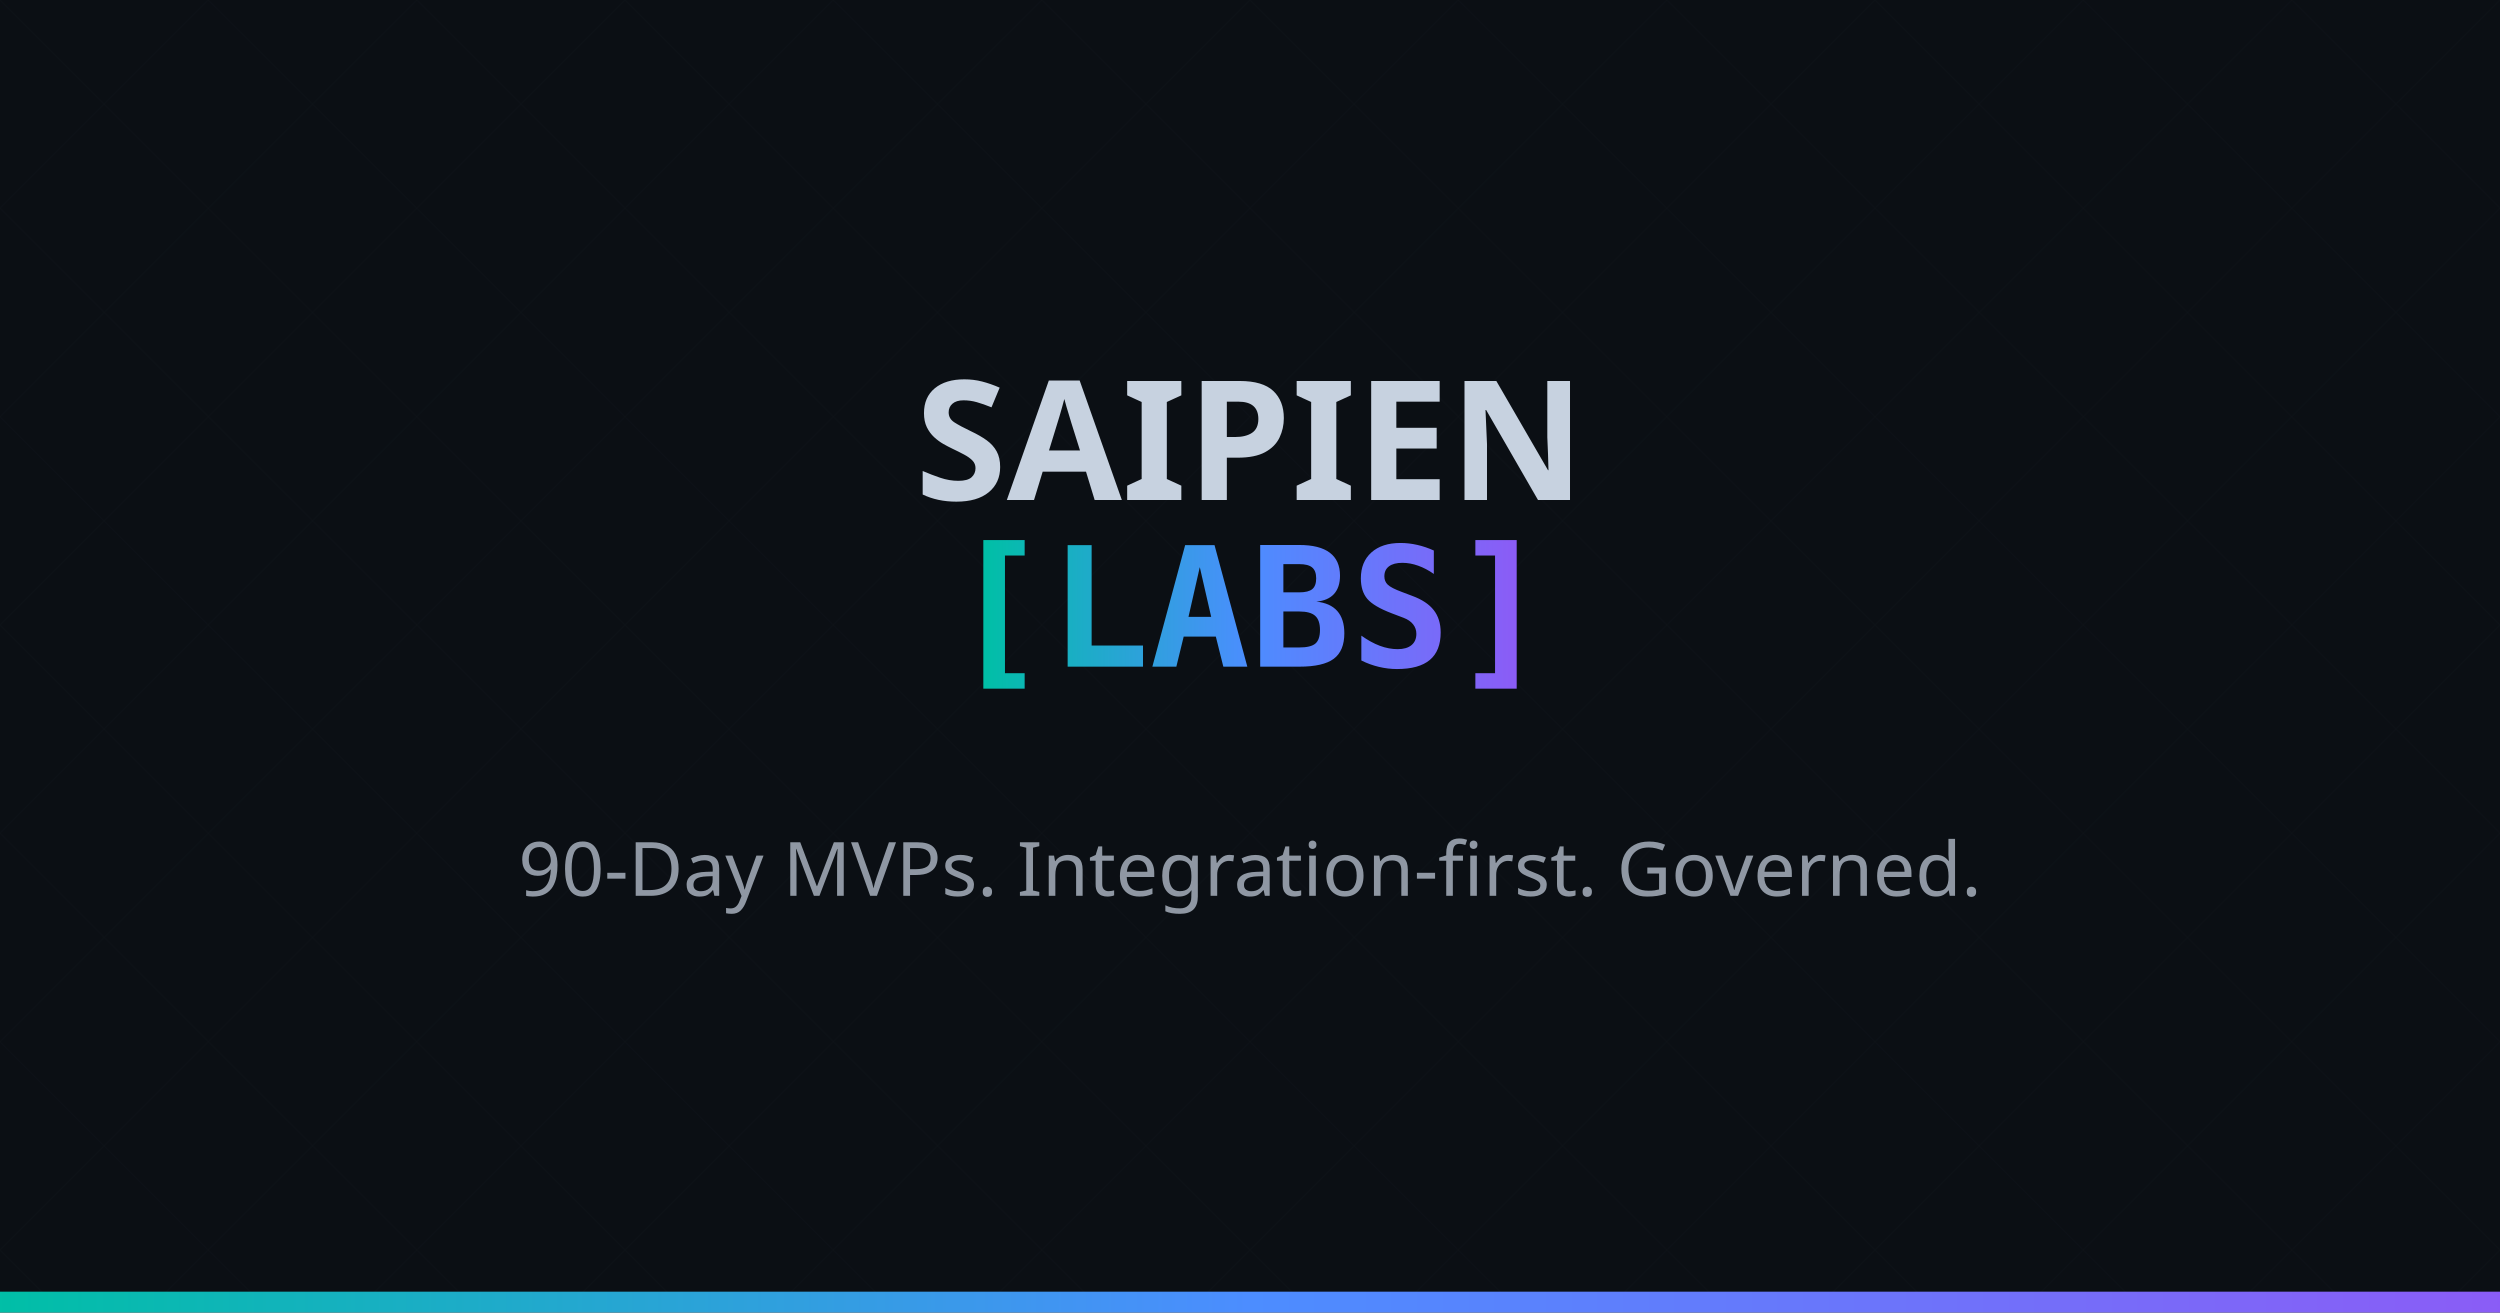
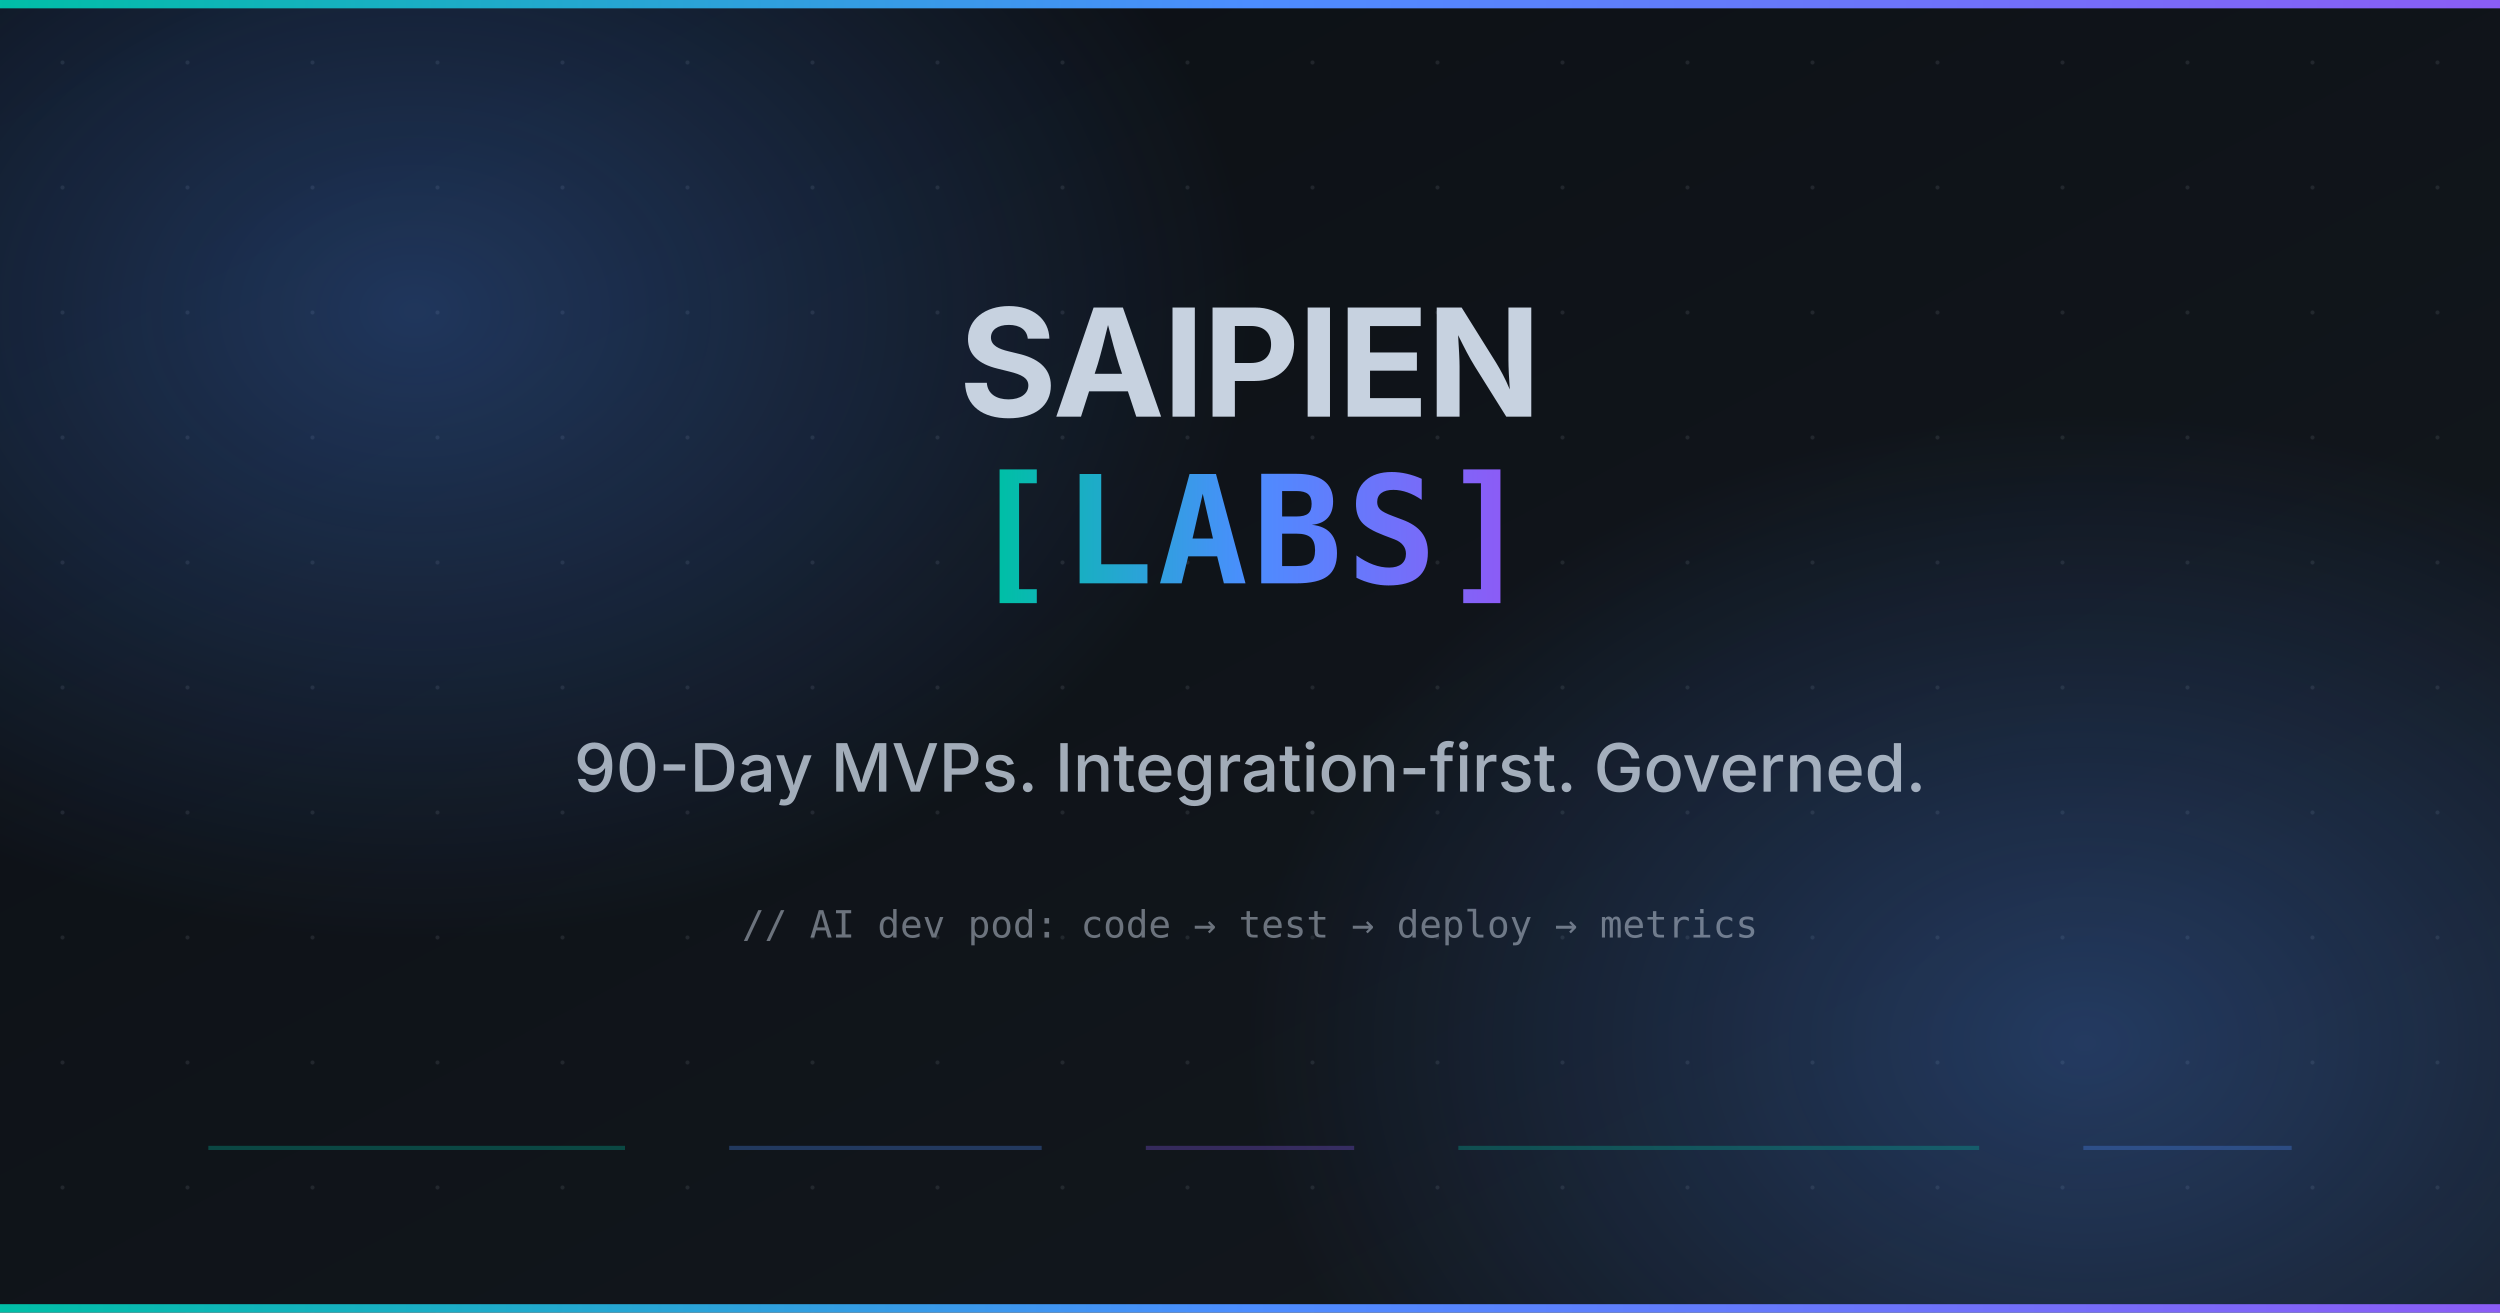
<svg xmlns="http://www.w3.org/2000/svg" width="1200" height="630" viewBox="0 0 1200 630" fill="none">
-   <rect width="1200" height="630" fill="#0B0F14" />
  <defs>
-     <pattern id="lattice" x="0" y="0" width="100" height="100" patternUnits="userSpaceOnUse">
-       <path d="M 0 0 L 100 100 M 100 0 L 0 100" stroke="rgba(199,210,224,0.05)" stroke-width="0.5" fill="none" />
-     </pattern>
+     <linearGradient id="bg-gradient" x1="0%" y1="0%" x2="100%" y2="100%">
+       <stop offset="0%" style="stop-color:#0B0F14;stop-opacity:1" />
+       <stop offset="100%" style="stop-color:#14191F;stop-opacity:1" />
+     </linearGradient>
    <linearGradient id="aurora" x1="0%" y1="0%" x2="100%" y2="0%">
      <stop offset="0%" style="stop-color:#00BFA6;stop-opacity:1" />
      <stop offset="50%" style="stop-color:#4C8DFF;stop-opacity:1" />
      <stop offset="100%" style="stop-color:#8B5CF6;stop-opacity:1" />
    </linearGradient>
+     <radialGradient id="glow" cx="50%" cy="50%" r="50%">
+       <stop offset="0%" style="stop-color:#4C8DFF;stop-opacity:0.3" />
+       <stop offset="100%" style="stop-color:#4C8DFF;stop-opacity:0" />
+     </radialGradient>
+     <pattern id="grid" x="0" y="0" width="60" height="60" patternUnits="userSpaceOnUse">
+       <circle cx="30" cy="30" r="1" fill="#C7D2E0" opacity="0.1" />
+     </pattern>
  </defs>
-   <rect width="1200" height="630" fill="url(#lattice)" opacity="0.3" />
-   <text x="600" y="240" font-family="sans-serif" font-size="80" font-weight="600" text-anchor="middle" fill="#C7D2E0">SAIPIEN</text>
-   <text x="600" y="320" font-family="monospace" font-size="80" font-weight="600" text-anchor="middle" fill="url(#aurora)">[LABS]</text>
-   <text x="600" y="430" font-family="sans-serif" font-size="36" text-anchor="middle" fill="#C7D2E0" opacity="0.7">90-Day MVPs. Integration-first. Governed.</text>
-   <rect x="0" y="620" width="1200" height="10" fill="url(#aurora)" />
+   <rect width="1200" height="630" fill="url(#bg-gradient)" />
+   <rect width="1200" height="630" fill="url(#grid)" />
+   <ellipse cx="200" cy="150" rx="400" ry="300" fill="url(#glow)" />
+   <ellipse cx="1000" cy="500" rx="400" ry="300" fill="url(#glow)" />
+   <rect x="0" y="0" width="1200" height="4" fill="url(#aurora)" />
+   <g transform="translate(600, 200)">
+     <text x="0" y="0" font-family="Inter, system-ui, sans-serif" font-size="72" font-weight="700" text-anchor="middle" fill="#C7D2E0" letter-spacing="-1">
+       SAIPIEN
+     </text>
+     <text x="0" y="80" font-family="JetBrains Mono, monospace" font-size="72" font-weight="700" text-anchor="middle" fill="url(#aurora)" letter-spacing="2">
+       [LABS]
+     </text>
+   </g>
+   <text x="600" y="380" font-family="Inter, system-ui, sans-serif" font-size="32" font-weight="500" text-anchor="middle" fill="#C7D2E0" opacity="0.8">
+     90-Day MVPs. Integration-first. Governed.
+   </text>
+   <text x="600" y="450" font-family="JetBrains Mono, monospace" font-size="18" text-anchor="middle" fill="#C7D2E0" opacity="0.5">
+     // AI dev pod: code → test → deploy → metrics
+   </text>
+   <g opacity="0.3">
+     <rect x="100" y="550" width="200" height="2" fill="#00BFA6" />
+     <rect x="350" y="550" width="150" height="2" fill="#4C8DFF" />
+     <rect x="550" y="550" width="100" height="2" fill="#8B5CF6" />
+     <rect x="700" y="550" width="250" height="2" fill="#00BFA6" />
+     <rect x="1000" y="550" width="100" height="2" fill="#4C8DFF" />
+   </g>
+   <rect x="0" y="626" width="1200" height="4" fill="url(#aurora)" />
</svg>
